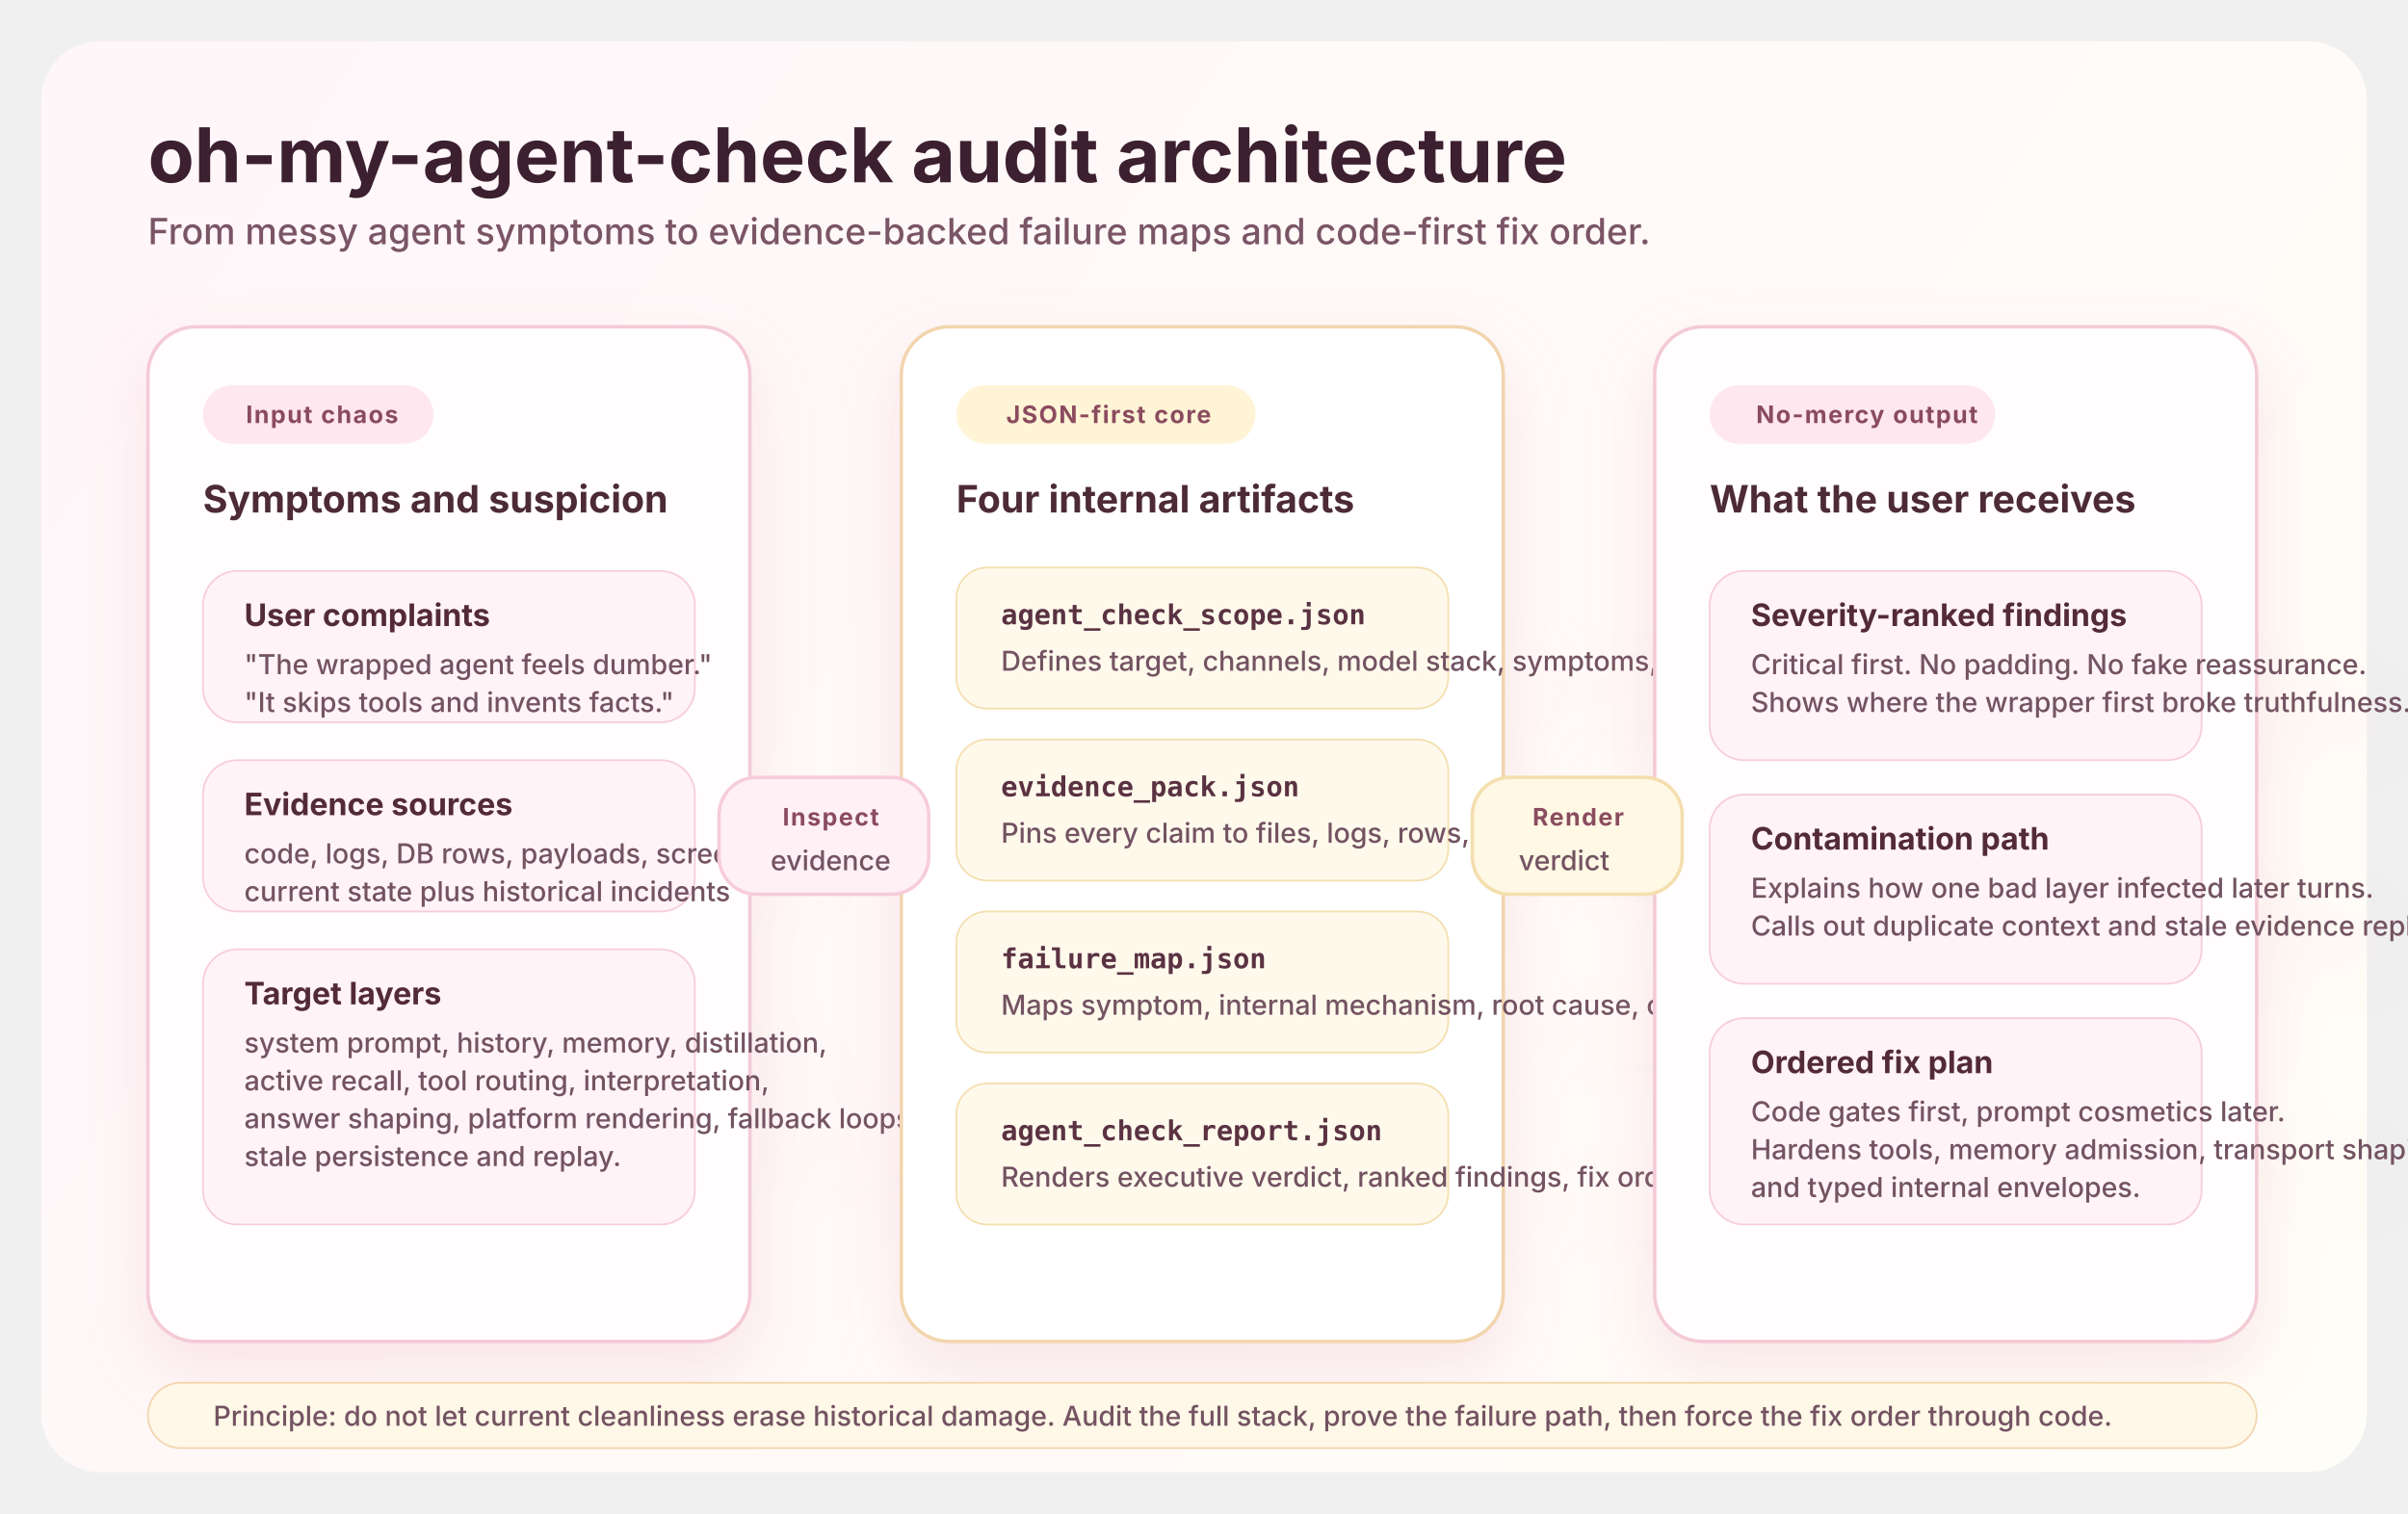
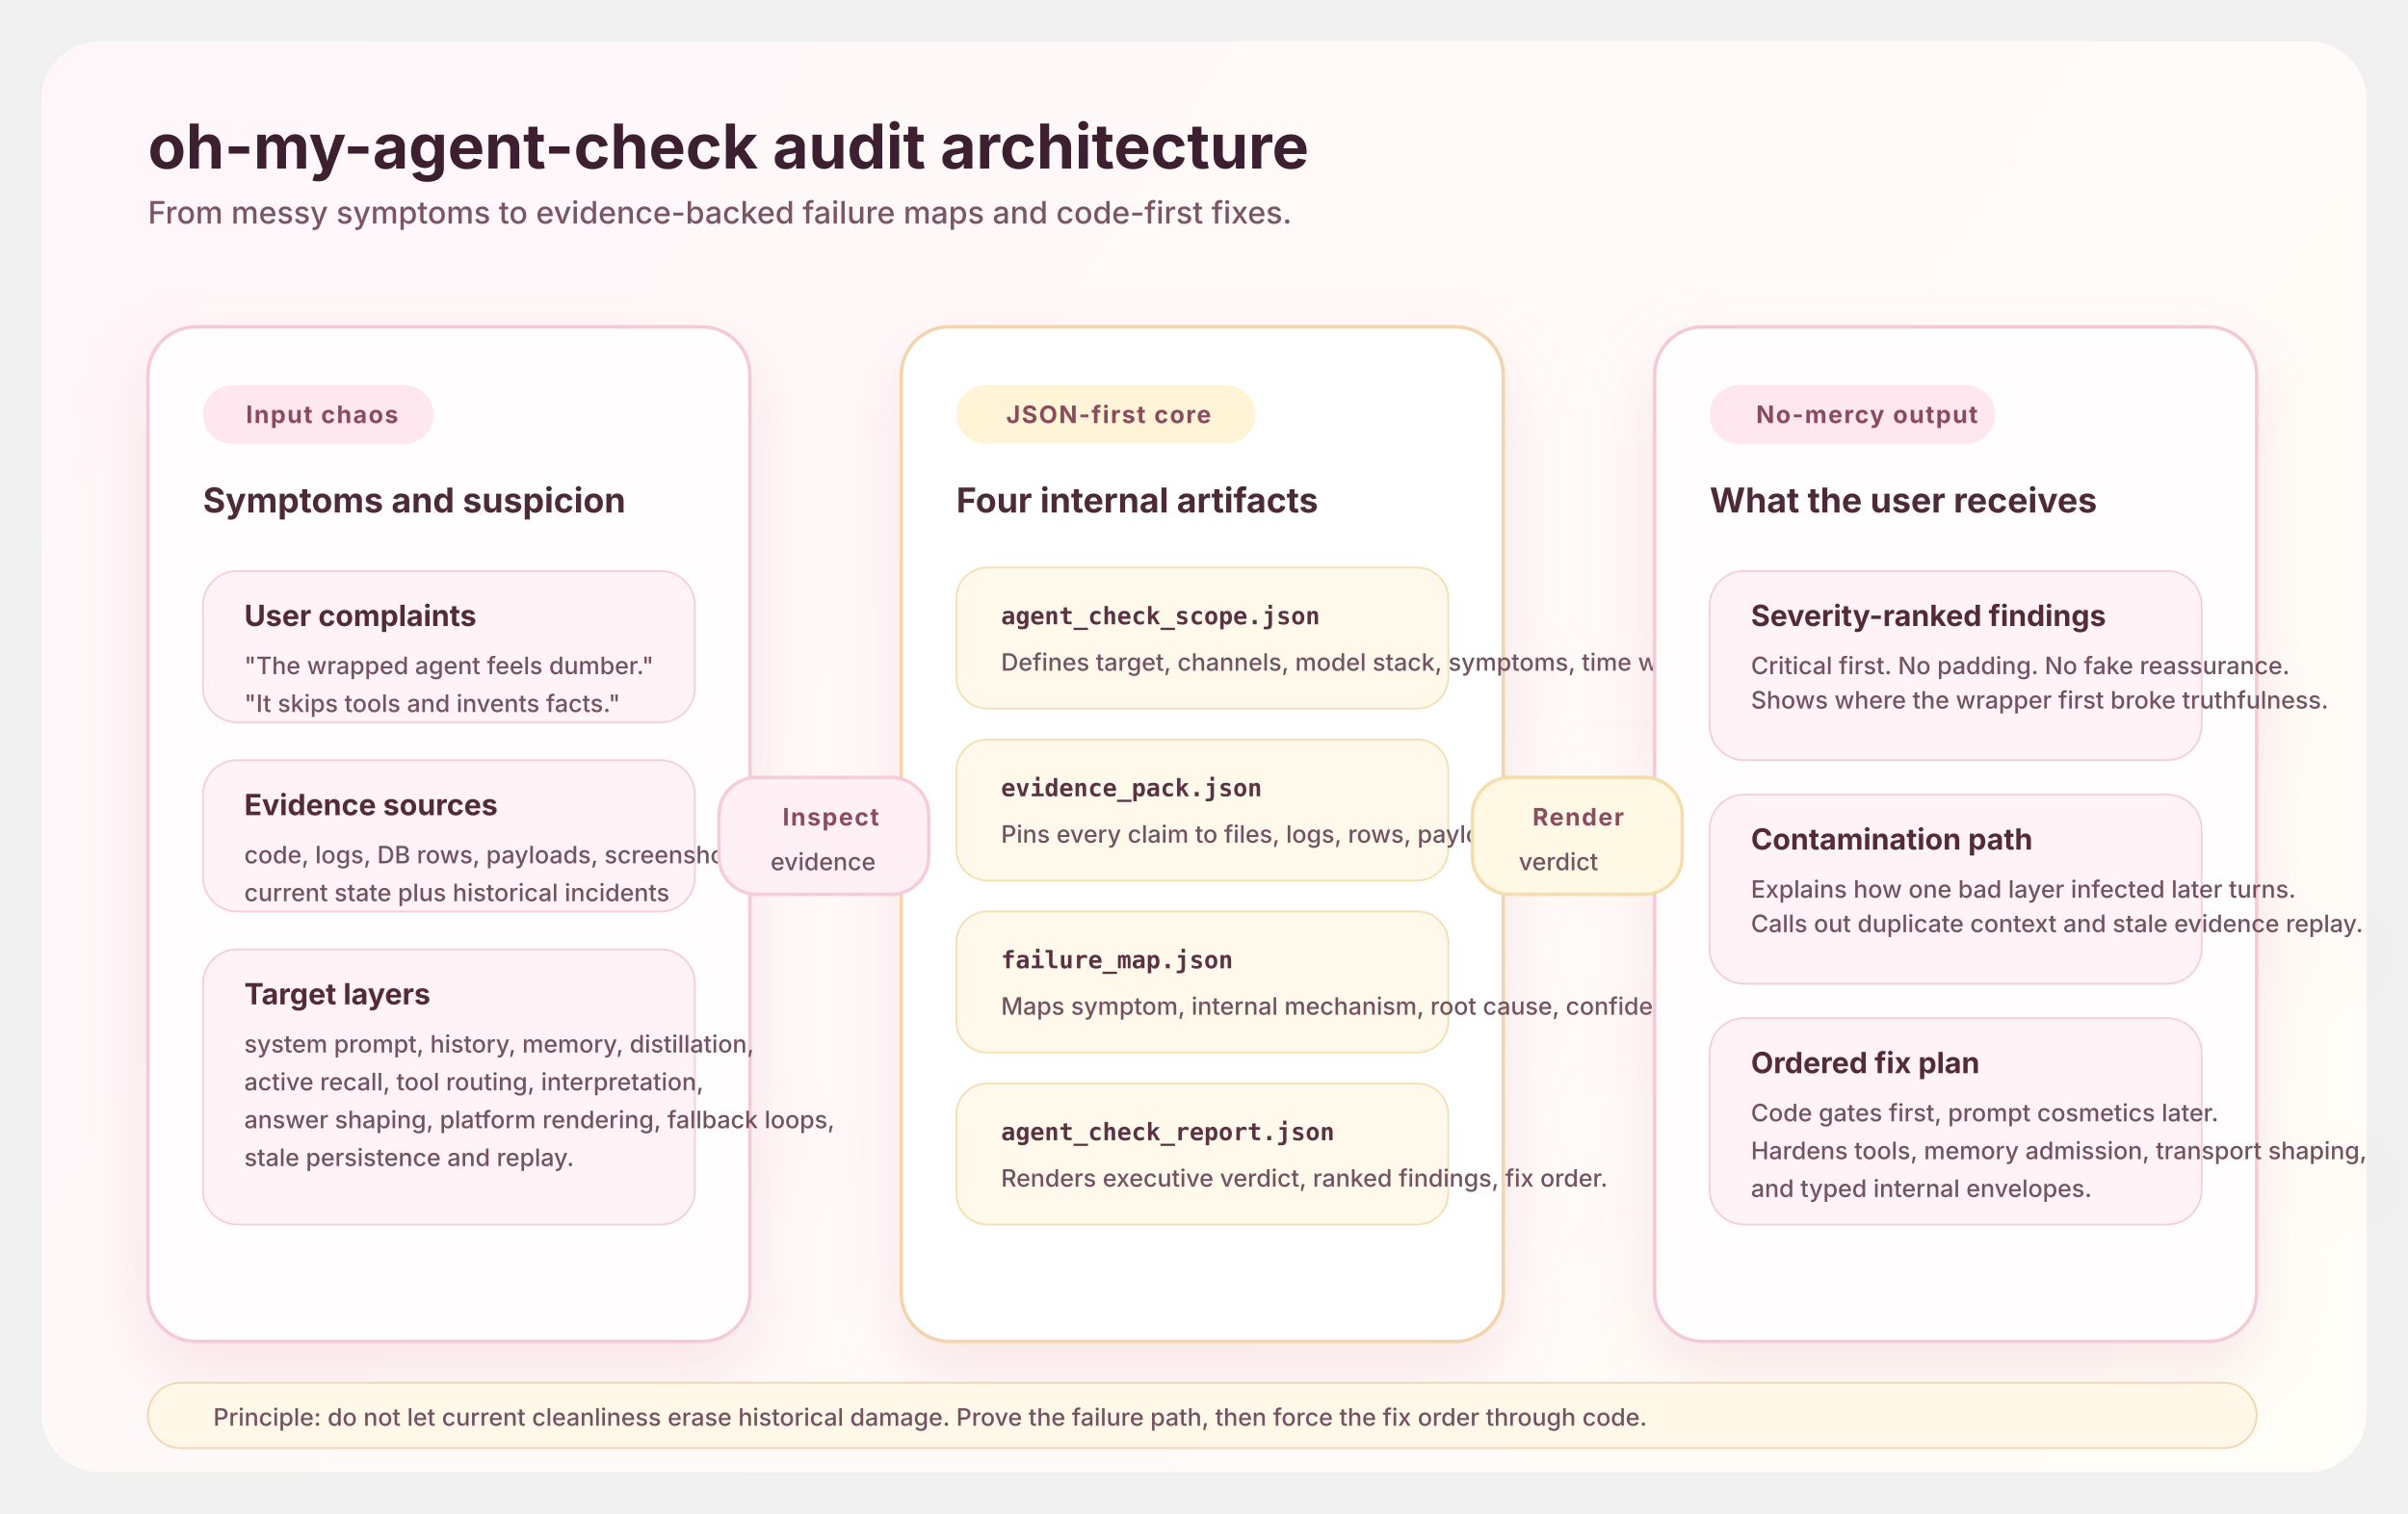
<svg xmlns="http://www.w3.org/2000/svg" width="1400" height="880" viewBox="0 0 1400 880" fill="none">
  <defs>
    <linearGradient id="bg" x1="80" y1="40" x2="1320" y2="840" gradientUnits="userSpaceOnUse">
      <stop stop-color="#FFF6F9" />
      <stop offset="1" stop-color="#FFFDF7" />
    </linearGradient>
    <linearGradient id="pink" x1="0" y1="0" x2="1" y2="1">
      <stop stop-color="#FF8FB2" />
      <stop offset="1" stop-color="#FF6A8B" />
    </linearGradient>
    <linearGradient id="gold" x1="0" y1="0" x2="1" y2="1">
      <stop stop-color="#FFD978" />
      <stop offset="1" stop-color="#FFB84D" />
    </linearGradient>
    <filter id="shadow" x="-40" y="-40" width="1480" height="960" filterUnits="userSpaceOnUse">
      <feDropShadow dx="0" dy="16" stdDeviation="18" flood-color="#D88AA3" flood-opacity="0.18" />
    </filter>
    <marker id="arrowPink" viewBox="0 0 10 10" refX="8" refY="5" markerWidth="7" markerHeight="7" orient="auto-start-reverse">
      <path d="M0 0L10 5L0 10V0Z" fill="#FF6A8B" />
    </marker>
    <marker id="arrowGold" viewBox="0 0 10 10" refX="8" refY="5" markerWidth="7" markerHeight="7" orient="auto-start-reverse">
      <path d="M0 0L10 5L0 10V0Z" fill="#FFB84D" />
    </marker>
    <style>
-       .title { font: 700 44px 'Inter', 'Segoe UI', sans-serif; fill: #3C2030; }
-       .subtitle { font: 500 21px 'Inter', 'Segoe UI', sans-serif; fill: #7A5566; }
-       .section { font: 700 22px 'Inter', 'Segoe UI', sans-serif; fill: #4D2A37; }
-       .label { font: 700 18px 'Inter', 'Segoe UI', sans-serif; fill: #532B39; }
-       .copy { font: 500 16px 'Inter', 'Segoe UI', sans-serif; fill: #735362; }
-       .mono { font: 600 16px 'SFMono-Regular', 'Menlo', monospace; fill: #5A3342; }
+       .title { font: 700 36px 'Inter', 'Segoe UI', sans-serif; fill: #3C2030; }
+       .subtitle { font: 500 18px 'Inter', 'Segoe UI', sans-serif; fill: #7A5566; }
+       .section { font: 700 20px 'Inter', 'Segoe UI', sans-serif; fill: #4D2A37; }
+       .label { font: 700 17px 'Inter', 'Segoe UI', sans-serif; fill: #532B39; }
+       .copy { font: 500 14px 'Inter', 'Segoe UI', sans-serif; fill: #735362; }
+       .mono { font: 600 14px 'SFMono-Regular', 'Menlo', monospace; fill: #5A3342; }
      .chip { font: 700 14px 'Inter', 'Segoe UI', sans-serif; fill: #8A4C5F; letter-spacing: 0.06em; text-transform: uppercase; }
    </style>
  </defs>
  <rect x="24" y="24" width="1352" height="832" rx="34" fill="url(#bg)" />
-   <text x="86" y="106" class="title">oh-my-agent-check audit architecture</text>
-   <text x="86" y="142" class="subtitle">From messy agent symptoms to evidence-backed failure maps and code-first fix order.</text>
+   <text x="86" y="98" class="title">oh-my-agent-check audit architecture</text>
+   <text x="86" y="130" class="subtitle">From messy symptoms to evidence-backed failure maps and code-first fixes.</text>
  <g filter="url(#shadow)">
    <rect x="86" y="190" width="350" height="590" rx="28" fill="#FFFDFE" stroke="#F4CAD6" stroke-width="2" />
    <rect x="118" y="224" width="134" height="34" rx="17" fill="#FFE7EF" />
    <text x="143" y="246" class="chip">Input chaos</text>
    <text x="118" y="298" class="section">Symptoms and suspicion</text>
    <rect x="118" y="332" width="286" height="88" rx="20" fill="#FFF3F7" stroke="#F7CCD9" />
    <text x="142" y="364" class="label">User complaints</text>
    <text x="142" y="392" class="copy">"The wrapped agent feels dumber."</text>
    <text x="142" y="414" class="copy">"It skips tools and invents facts."</text>
    <rect x="118" y="442" width="286" height="88" rx="20" fill="#FFF3F7" stroke="#F7CCD9" />
    <text x="142" y="474" class="label">Evidence sources</text>
    <text x="142" y="502" class="copy">code, logs, DB rows, payloads, screenshots</text>
    <text x="142" y="524" class="copy">current state plus historical incidents</text>
    <rect x="118" y="552" width="286" height="160" rx="20" fill="#FFF3F7" stroke="#F7CCD9" />
    <text x="142" y="584" class="label">Target layers</text>
    <text x="142" y="612" class="copy">system prompt, history, memory, distillation,</text>
    <text x="142" y="634" class="copy">active recall, tool routing, interpretation,</text>
    <text x="142" y="656" class="copy">answer shaping, platform rendering, fallback loops,</text>
    <text x="142" y="678" class="copy">stale persistence and replay.</text>
  </g>
  <g filter="url(#shadow)">
    <rect x="524" y="190" width="350" height="590" rx="28" fill="#FFFFFF" stroke="#F2D5AE" stroke-width="2" />
    <rect x="556" y="224" width="174" height="34" rx="17" fill="#FFF4D5" />
    <text x="585" y="246" class="chip">JSON-first core</text>
    <text x="556" y="298" class="section">Four internal artifacts</text>
    <rect x="556" y="330" width="286" height="82" rx="18" fill="#FFF9EC" stroke="#F4DEAE" />
    <text x="582" y="363" class="mono">agent_check_scope.json</text>
    <text x="582" y="390" class="copy">Defines target, channels, model stack, symptoms, time window.</text>
    <rect x="556" y="430" width="286" height="82" rx="18" fill="#FFF9EC" stroke="#F4DEAE" />
    <text x="582" y="463" class="mono">evidence_pack.json</text>
    <text x="582" y="490" class="copy">Pins every claim to files, logs, rows, payloads, screenshots.</text>
    <rect x="556" y="530" width="286" height="82" rx="18" fill="#FFF9EC" stroke="#F4DEAE" />
    <text x="582" y="563" class="mono">failure_map.json</text>
    <text x="582" y="590" class="copy">Maps symptom, internal mechanism, root cause, confidence.</text>
    <rect x="556" y="630" width="286" height="82" rx="18" fill="#FFF9EC" stroke="#F4DEAE" />
    <text x="582" y="663" class="mono">agent_check_report.json</text>
    <text x="582" y="690" class="copy">Renders executive verdict, ranked findings, fix order.</text>
  </g>
  <g filter="url(#shadow)">
    <rect x="962" y="190" width="350" height="590" rx="28" fill="#FFFDFE" stroke="#F4CAD6" stroke-width="2" />
    <rect x="994" y="224" width="166" height="34" rx="17" fill="#FFE7EF" />
    <text x="1021" y="246" class="chip">No-mercy output</text>
    <text x="994" y="298" class="section">What the user receives</text>
    <rect x="994" y="332" width="286" height="110" rx="20" fill="#FFF3F7" stroke="#F7CCD9" />
    <text x="1018" y="364" class="label">Severity-ranked findings</text>
    <text x="1018" y="392" class="copy">Critical first. No padding. No fake reassurance.</text>
-     <text x="1018" y="414" class="copy">Shows where the wrapper first broke truthfulness.</text>
+     <text x="1018" y="412" class="copy">Shows where the wrapper first broke truthfulness.</text>
    <rect x="994" y="462" width="286" height="110" rx="20" fill="#FFF3F7" stroke="#F7CCD9" />
    <text x="1018" y="494" class="label">Contamination path</text>
    <text x="1018" y="522" class="copy">Explains how one bad layer infected later turns.</text>
-     <text x="1018" y="544" class="copy">Calls out duplicate context and stale evidence replay.</text>
+     <text x="1018" y="542" class="copy">Calls out duplicate context and stale evidence replay.</text>
    <rect x="994" y="592" width="286" height="120" rx="20" fill="#FFF3F7" stroke="#F7CCD9" />
    <text x="1018" y="624" class="label">Ordered fix plan</text>
    <text x="1018" y="652" class="copy">Code gates first, prompt cosmetics later.</text>
    <text x="1018" y="674" class="copy">Hardens tools, memory admission, transport shaping,</text>
    <text x="1018" y="696" class="copy">and typed internal envelopes.</text>
  </g>
  <path d="M436 486H524" stroke="url(#pink)" stroke-width="6" stroke-linecap="round" marker-end="url(#arrowPink)" />
  <path d="M874 486H962" stroke="url(#gold)" stroke-width="6" stroke-linecap="round" marker-end="url(#arrowGold)" />
  <rect x="418" y="452" width="122" height="68" rx="22" fill="#FFF0F5" stroke="#F7CCD9" stroke-width="2" />
  <text x="455" y="480" class="chip">Inspect</text>
  <text x="448" y="506" class="copy">evidence</text>
  <rect x="856" y="452" width="122" height="68" rx="22" fill="#FFF8E4" stroke="#F4DEAE" stroke-width="2" />
  <text x="891" y="480" class="chip">Render</text>
  <text x="883" y="506" class="copy">verdict</text>
  <rect x="86" y="804" width="1226" height="38" rx="19" fill="#FFF7E7" stroke="#F2D5AE" />
-   <text x="124" y="829" class="copy">Principle: do not let current cleanliness erase historical damage. Audit the full stack, prove the failure path, then force the fix order through code.</text>
+   <text x="124" y="829" class="copy">Principle: do not let current cleanliness erase historical damage. Prove the failure path, then force the fix order through code.</text>
</svg>
